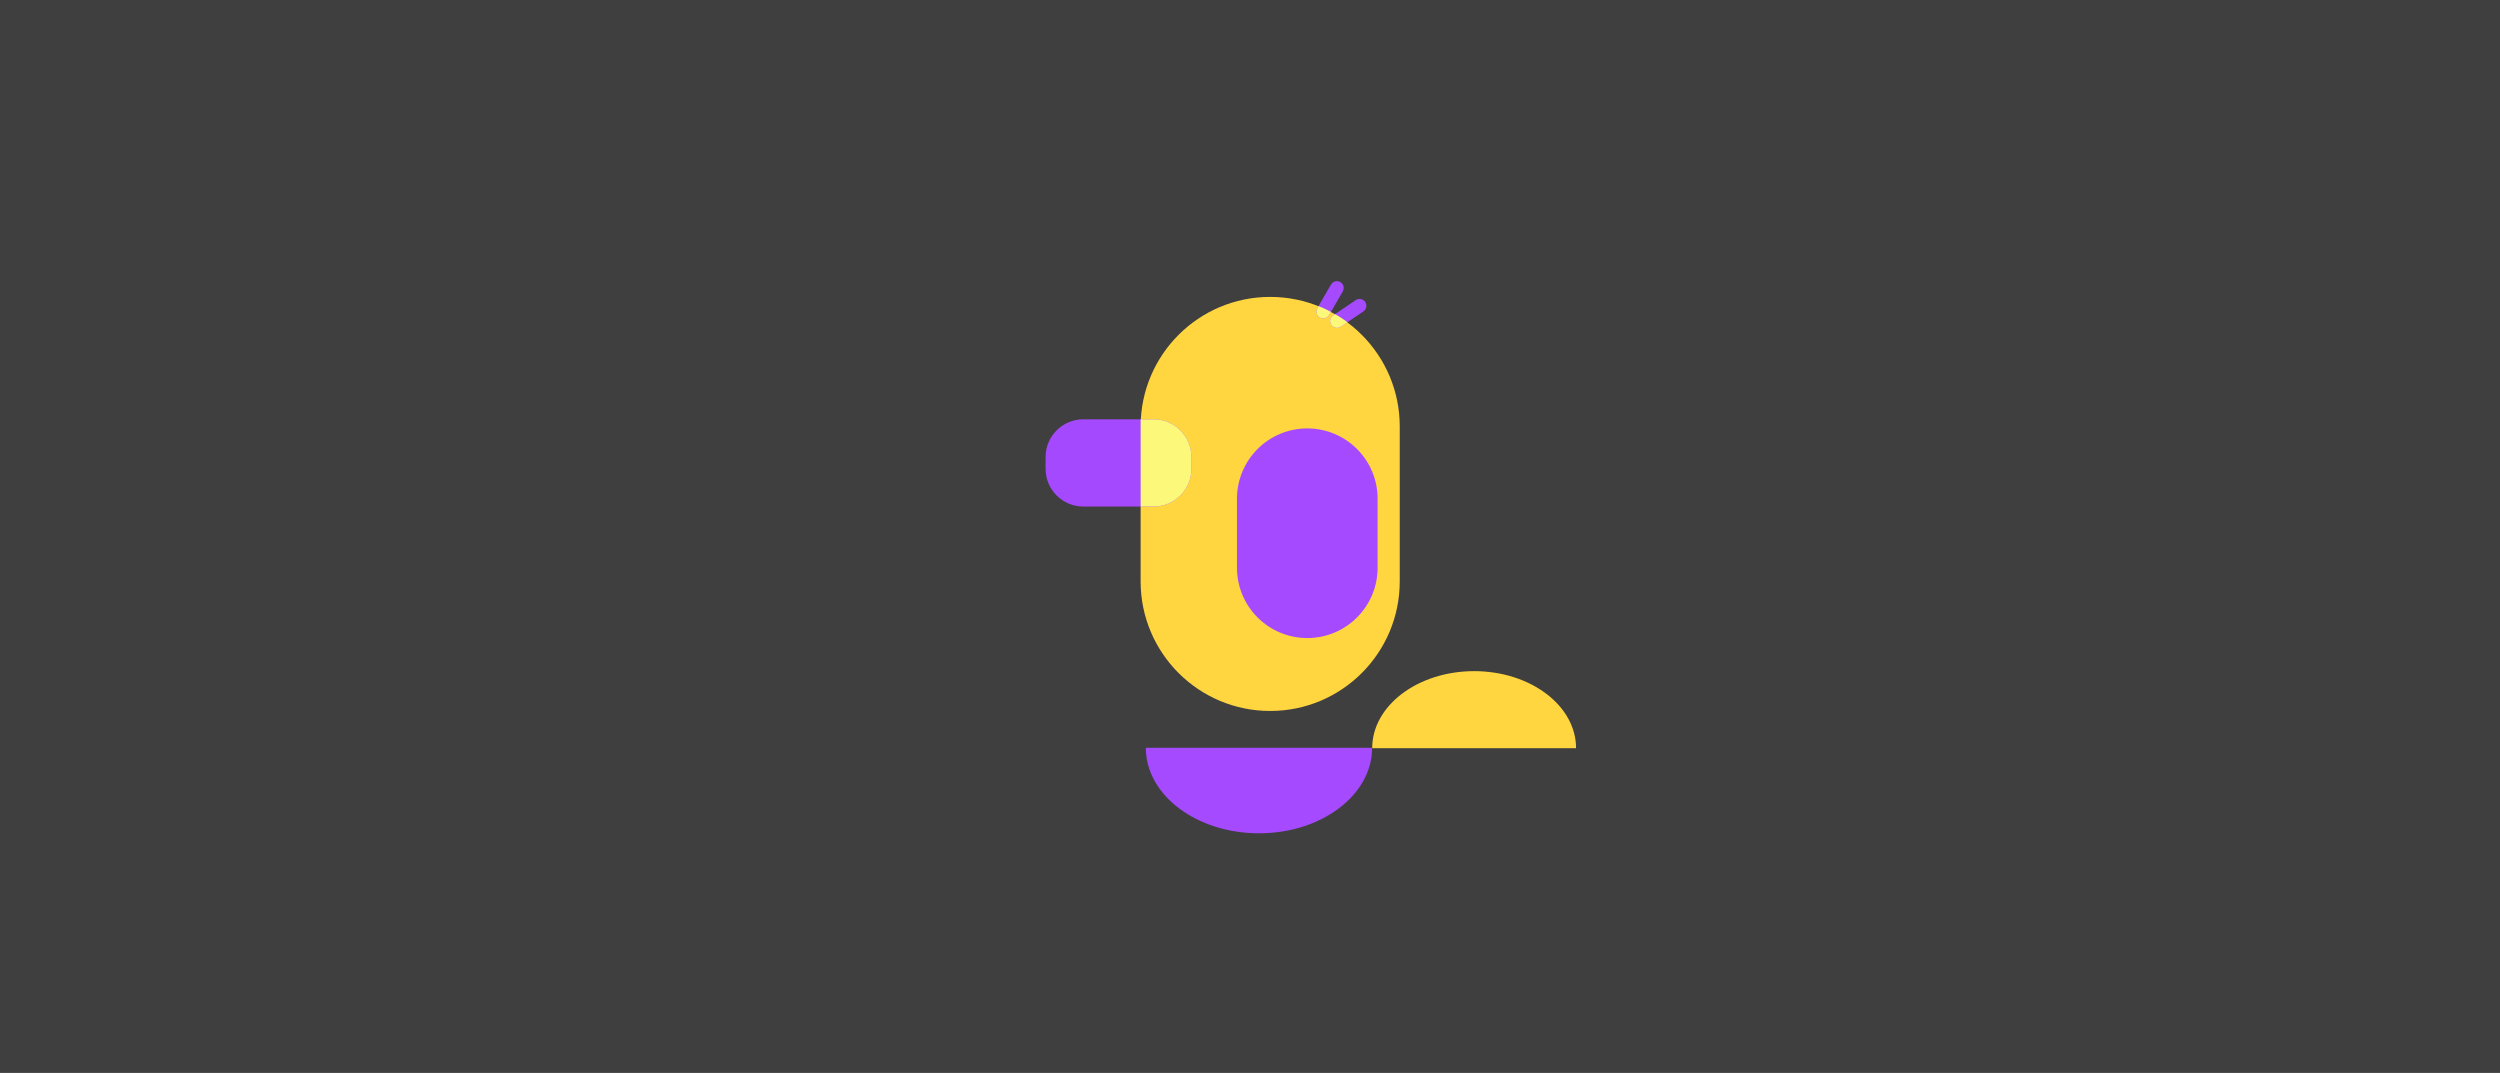
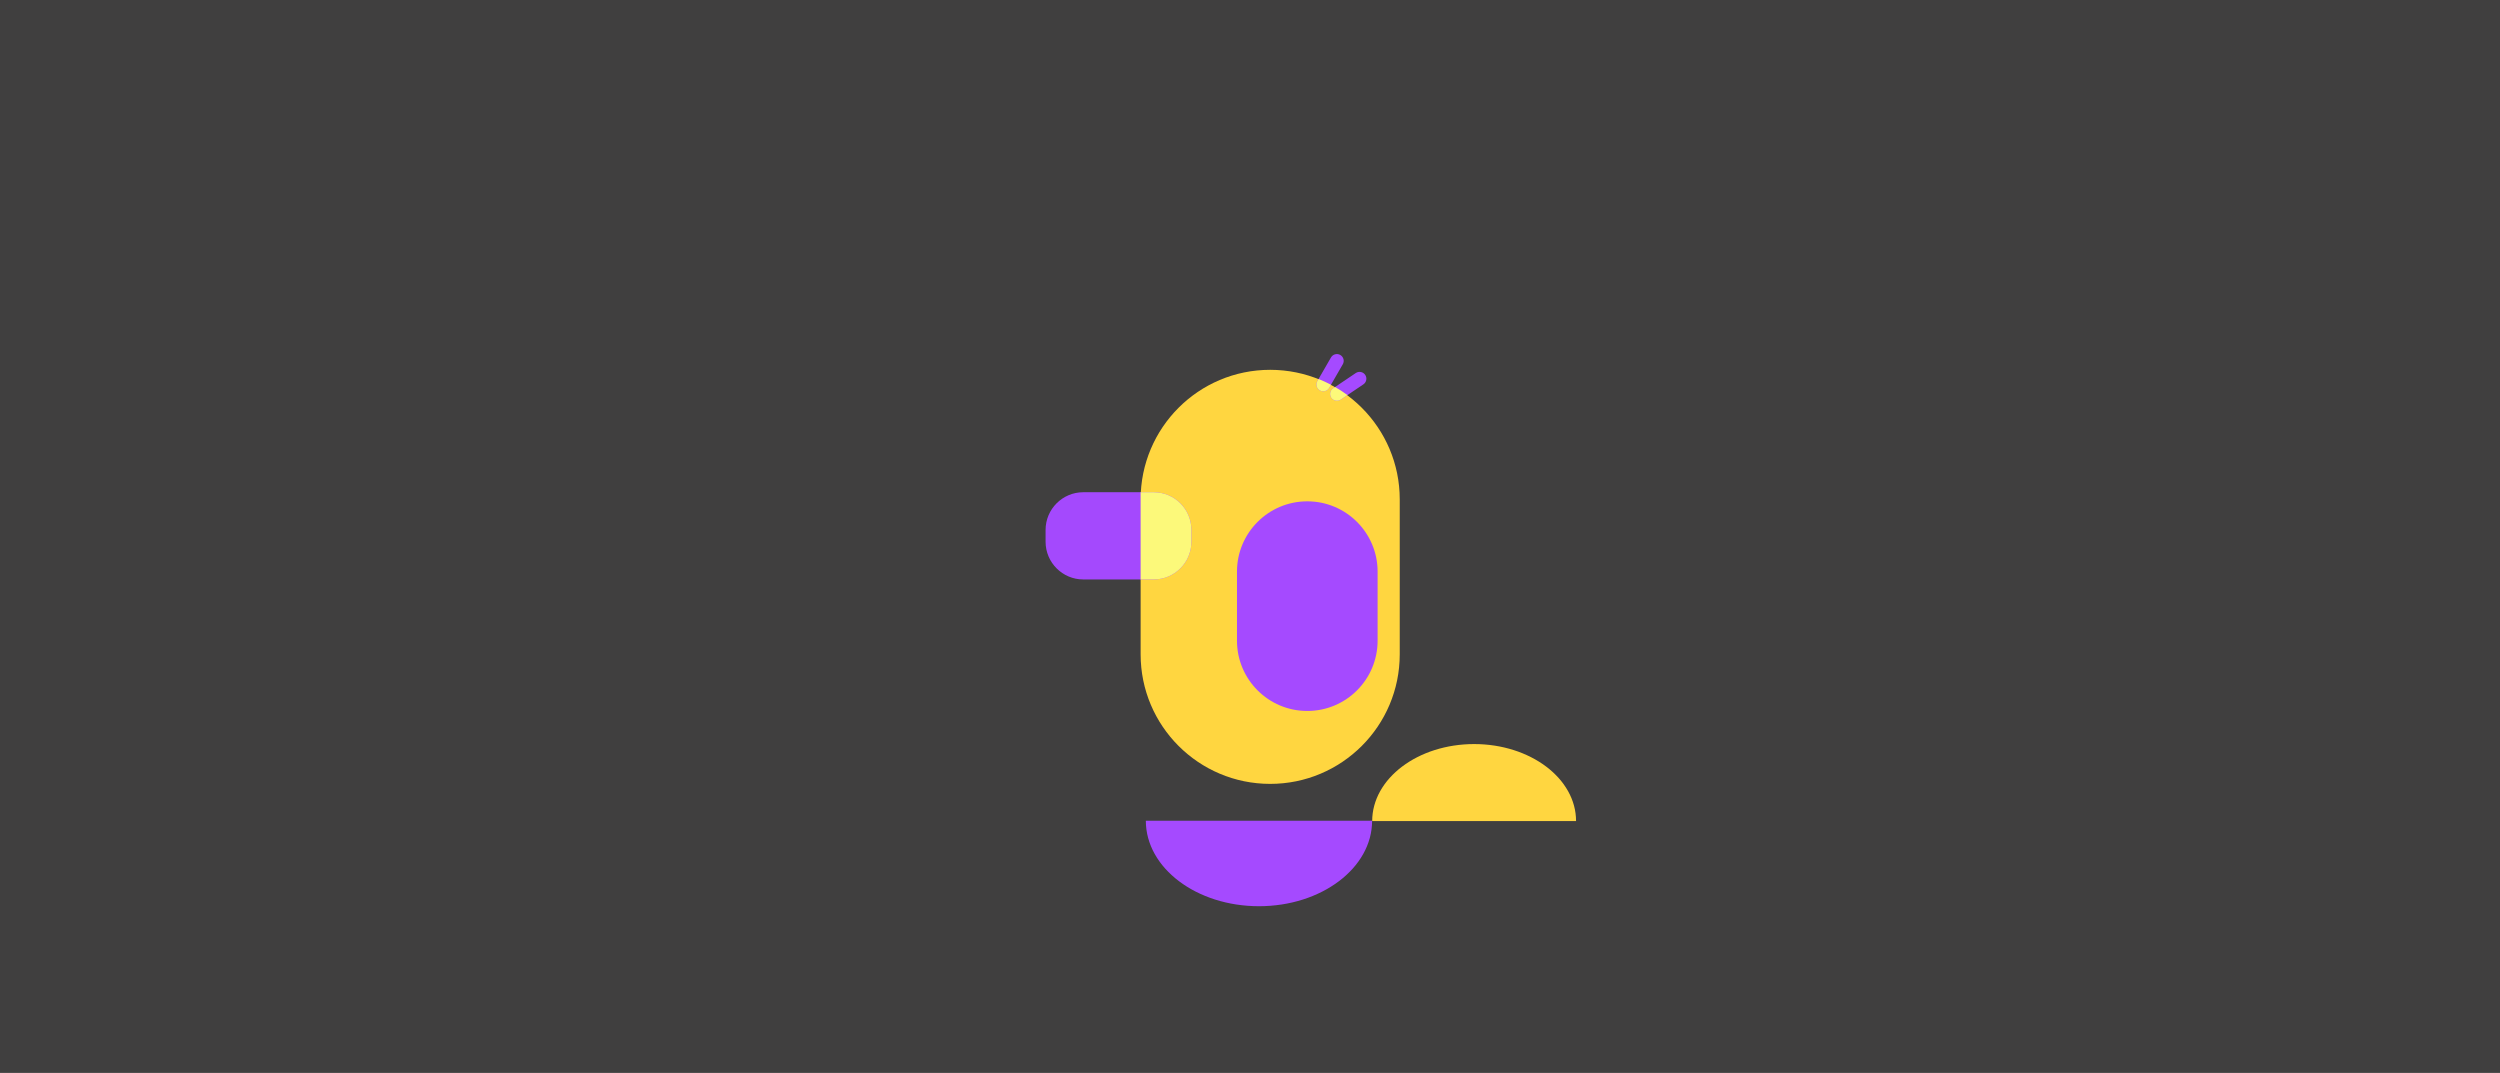
<svg xmlns="http://www.w3.org/2000/svg" width="1920" height="824" viewBox="0 0 1920 824">
  <defs>
    <clipPath id="clip-path">
      <rect id="Rectangle_1257" data-name="Rectangle 1257" width="1920" height="824" transform="translate(3926 334)" fill="#403f3f" />
    </clipPath>
  </defs>
  <g id="Group_1062" data-name="Group 1062" transform="translate(-3926 -3729)">
    <rect id="Rectangle_266" data-name="Rectangle 266" width="1920" height="824" transform="translate(3926 3729)" fill="#403f3f" />
-     <g id="Group_1060" data-name="Group 1060" transform="translate(21275 16925.023)">
+     <g id="Group_1060" data-name="Group 1060" transform="translate(21275 16981.023)">
      <rect id="Rectangle_1246" data-name="Rectangle 1246" width="199" height="318" rx="99.5" transform="translate(-16473 -12968)" fill="#ffd640" />
      <rect id="Rectangle_1256" data-name="Rectangle 1256" width="108" height="161" rx="54" transform="translate(-16399 -12867)" fill="#a54aff" />
      <rect id="Rectangle_1247" data-name="Rectangle 1247" width="67" height="112" rx="29" transform="translate(-16434 -12874) rotate(90)" fill="#a449fd" />
      <rect id="Rectangle_1248" data-name="Rectangle 1248" width="10.476" height="31.427" rx="5.238" transform="translate(-16330.829 -12949.569) rotate(-150)" fill="#a54aff" />
      <rect id="Rectangle_1249" data-name="Rectangle 1249" width="10.476" height="31.427" rx="5.238" transform="translate(-16323.638 -12942.191) rotate(-124)" fill="#a54aff" />
      <path id="Intersection_7" data-name="Intersection 7" d="M0,67V0H10A29,29,0,0,1,39,29v9A29,29,0,0,1,10,67Z" transform="translate(-16473 -12874)" fill="#fcf97a" />
      <path id="Intersection_10" data-name="Intersection 10" d="M137.307,29.835a5.238,5.238,0,0,1-1.917-7.155l.928-1.607a99.069,99.069,0,0,1,9.552,4.406l-1.408,2.439a5.235,5.235,0,0,1-7.155,1.917Z" transform="translate(-16472.672 -12982.022)" fill="#fcf97a" />
      <path id="Intersection_11" data-name="Intersection 11" d="M146.106,21.916a5.239,5.239,0,0,1,1.414-7.272l1.494-1.008a99.549,99.549,0,0,1,9.518,6.216l-5.155,3.477a5.237,5.237,0,0,1-7.271-1.413Z" transform="translate(-16472.672 -12968.449)" fill="#fcf97a" />
    </g>
-     <g id="Group_1055" data-name="Group 1055" transform="translate(9603.725 4956.06) rotate(180)">
+     <g id="Group_1055" data-name="Group 1055" transform="translate(9603.725 5012.06) rotate(180)">
      <path id="Subtraction_33" data-name="Subtraction 33" d="M86.889,0A114.962,114.962,0,0,0,69.378,1.334,107.9,107.9,0,0,0,53.068,5.16a98.5,98.5,0,0,0-14.759,6.053A86.933,86.933,0,0,0,25.449,19.23a74.425,74.425,0,0,0-10.61,9.717A62.9,62.9,0,0,0,6.828,40.1,54.4,54.4,0,0,0,1.765,52.424,50.639,50.639,0,0,0,0,65.656H173.777a50.64,50.64,0,0,0-1.765-13.232A54.4,54.4,0,0,0,166.949,40.1a62.9,62.9,0,0,0-8.011-11.153,74.43,74.43,0,0,0-10.61-9.717,86.937,86.937,0,0,0-12.859-8.017A98.5,98.5,0,0,0,120.709,5.16,107.893,107.893,0,0,0,104.4,1.334,114.96,114.96,0,0,0,86.889,0Z" transform="translate(4623.948 587.087)" fill="#a54aff" />
      <path id="Subtraction_34" data-name="Subtraction 34" d="M78.286,59.156a103.579,103.579,0,0,1-15.777-1.2,97.21,97.21,0,0,1-14.7-3.447,88.745,88.745,0,0,1-13.3-5.454,78.325,78.325,0,0,1-11.586-7.223,67.056,67.056,0,0,1-9.559-8.755A56.673,56.673,0,0,1,6.152,23.026a49.013,49.013,0,0,1-4.562-11.1A45.625,45.625,0,0,1,0,0H156.571a45.625,45.625,0,0,1-1.591,11.922,49.013,49.013,0,0,1-4.562,11.1A56.676,56.676,0,0,1,143.2,33.075a67.059,67.059,0,0,1-9.559,8.755,78.328,78.328,0,0,1-11.586,7.223,88.745,88.745,0,0,1-13.3,5.454,97.209,97.209,0,0,1-14.695,3.447A103.577,103.577,0,0,1,78.286,59.156Z" transform="translate(4467.311 652.462)" fill="#ffd640" />
    </g>
  </g>
</svg>
